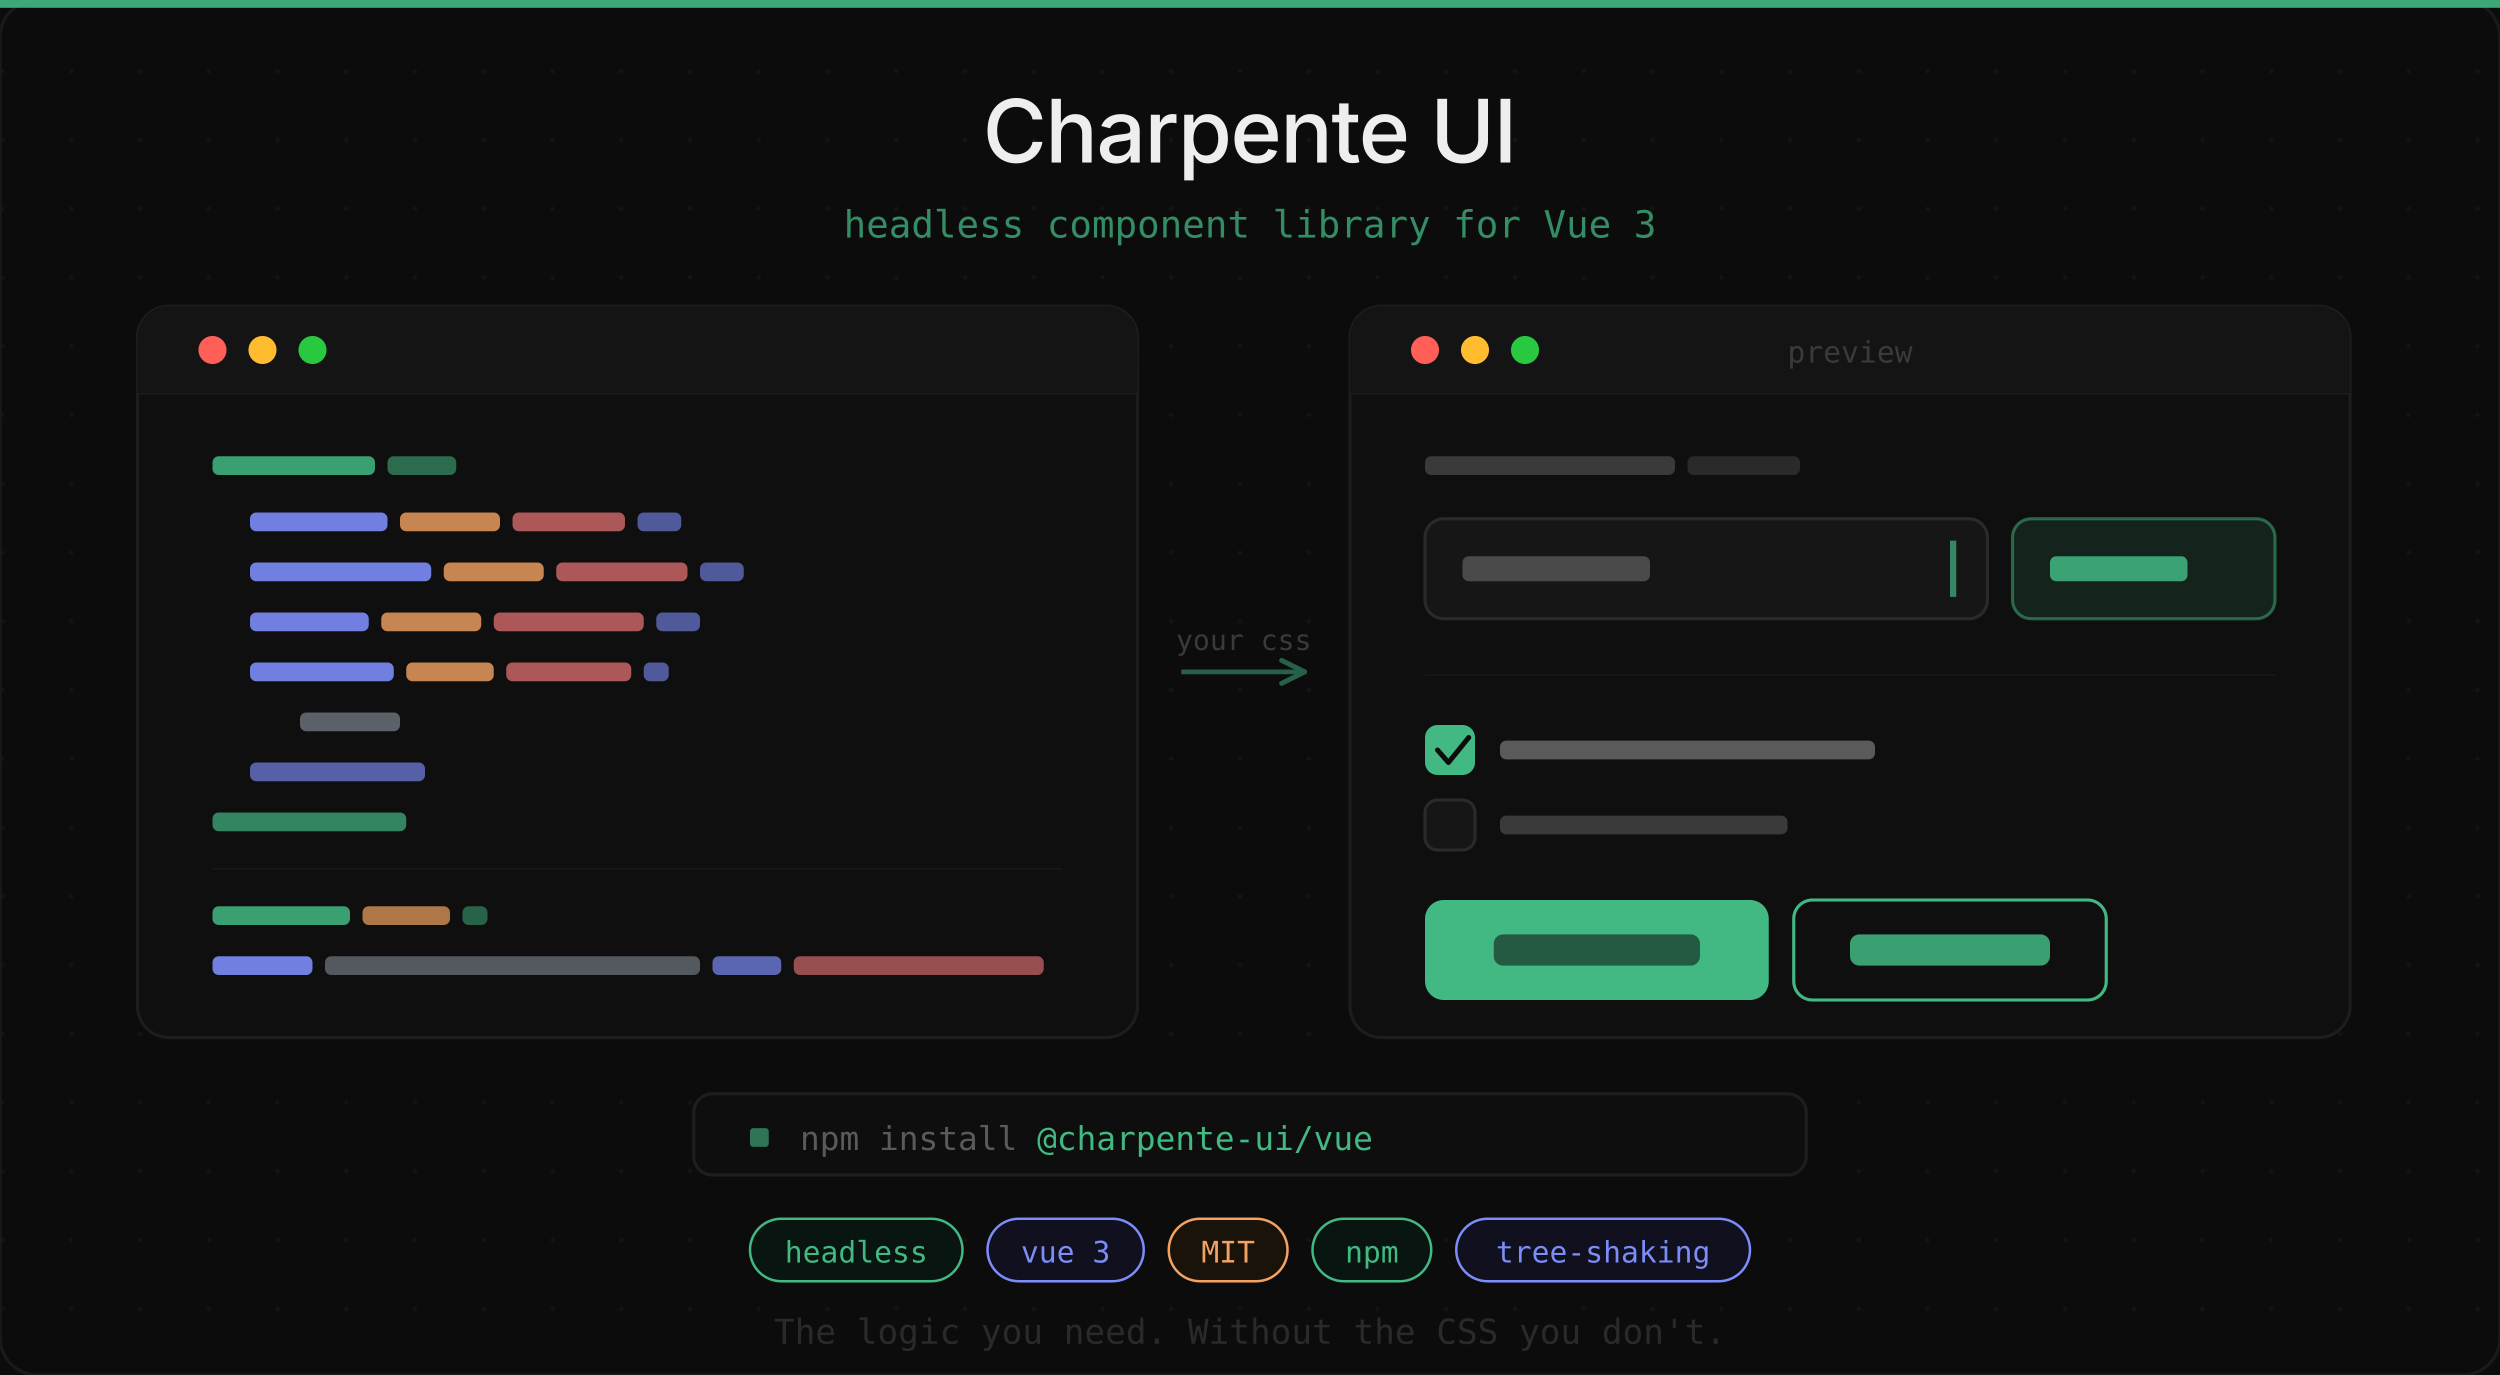
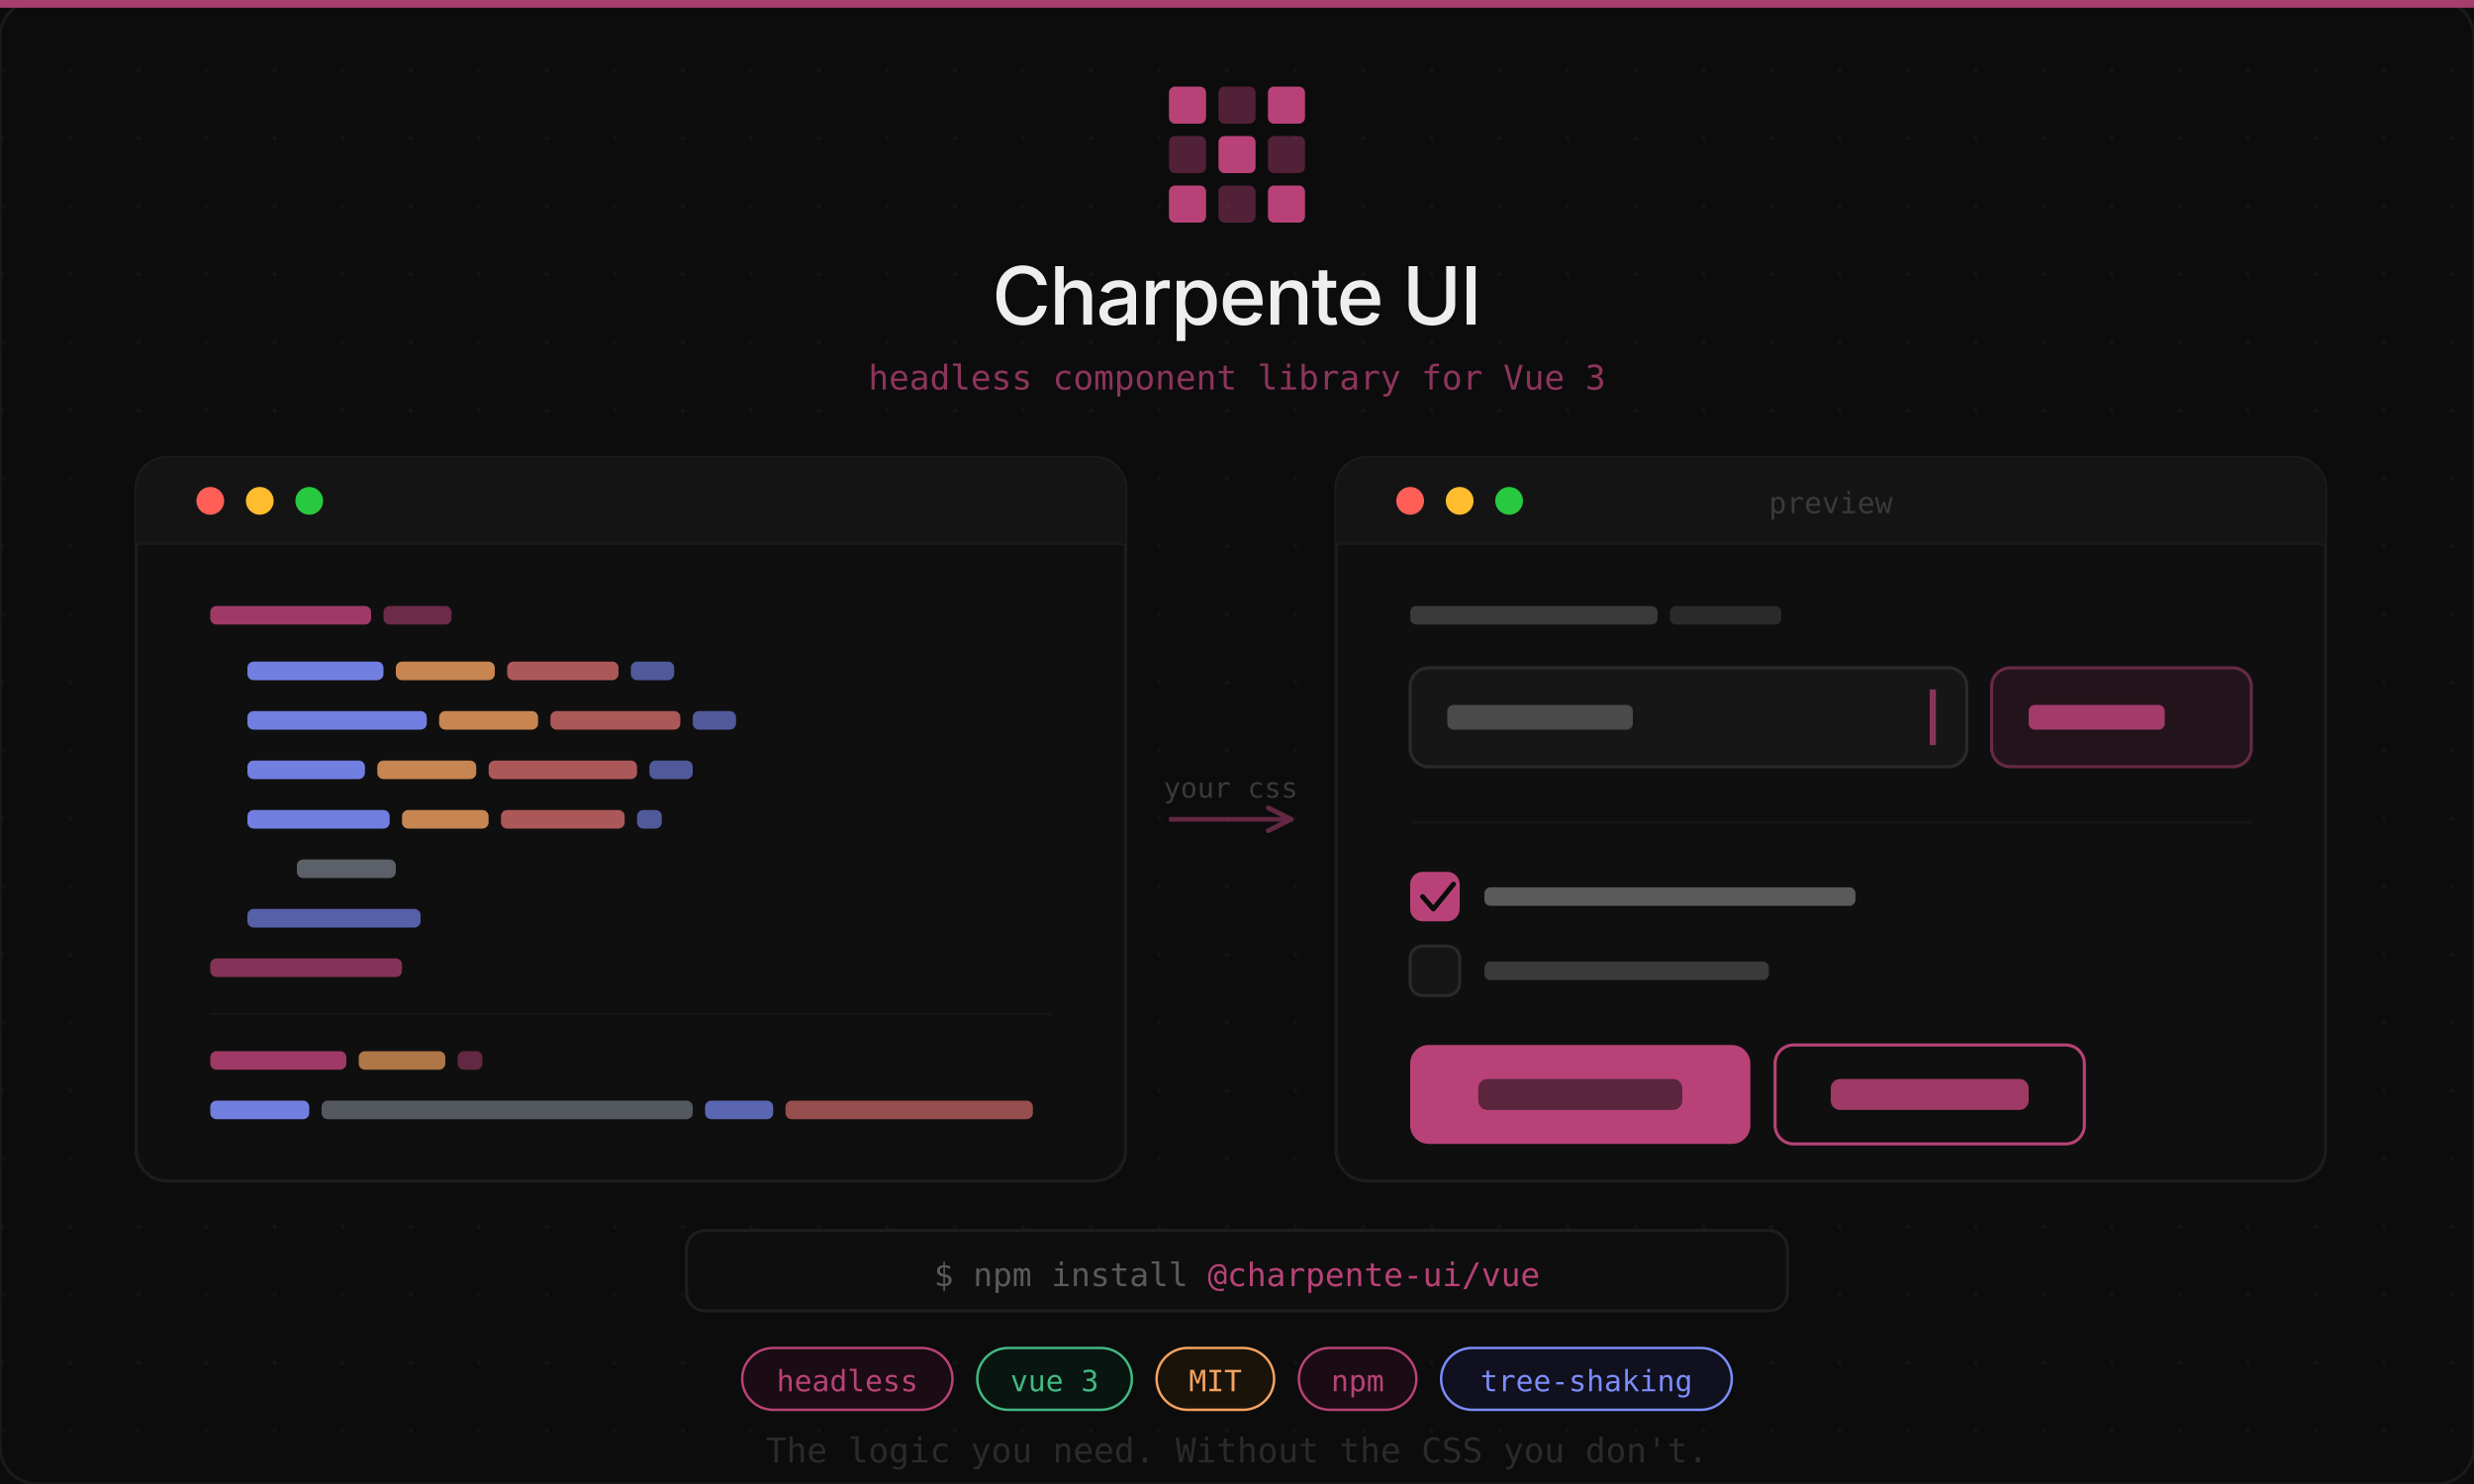
- <svg xmlns="http://www.w3.org/2000/svg" viewBox="0 0 800 440" width="100%" style="border-radius:12px;display:block">
+ <svg xmlns="http://www.w3.org/2000/svg" viewBox="0 0 800 480" width="100%" style="border-radius:12px;display:block">
  <defs>
    <pattern id="d" width="22" height="22" patternUnits="userSpaceOnUse">
      <circle cx="0.8" cy="0.8" r="0.7" fill="#fff" opacity="0.035" />
    </pattern>
    <marker id="ar" viewBox="0 0 10 10" refX="9" refY="5" markerWidth="7" markerHeight="7" orient="auto">
-       <path d="M1.5 1.5L8.5 5L1.5 8.5" fill="none" stroke="#42b883" stroke-width="1.5" stroke-linecap="round" stroke-linejoin="round" />
+       <path d="M1.5 1.5L8.5 5L1.5 8.5" fill="none" stroke="#b84277" stroke-width="1.5" stroke-linecap="round" stroke-linejoin="round" />
    </marker>
  </defs>
-   <rect width="800" height="440" fill="#0c0c0c" />
-   <rect width="800" height="440" fill="url(#d)" />
-   <rect width="800" height="440" rx="12" fill="none" stroke="#1a1a1a" />
-   <rect width="800" height="2.5" fill="#42b883" opacity="0.9" />
-   <text x="400" y="52" text-anchor="middle" font-family="-apple-system,BlinkMacSystemFont,'Segoe UI',system-ui,sans-serif" font-size="28" font-weight="500" fill="#eeeeee" letter-spacing="-0.5">Charpente UI
+   <rect width="800" height="480" fill="#0c0c0c" />
+   <rect width="800" height="480" fill="url(#d)" />
+   <rect width="800" height="480" rx="12" fill="none" stroke="#1a1a1a" />
+   <rect width="800" height="2.5" fill="#b84277" opacity="0.9" />
+   <g transform="translate(400, 50)">
+     <rect x="-22" y="-22" width="12" height="12" rx="2" fill="#b84277" />
+     <rect x="-6" y="-22" width="12" height="12" rx="2" fill="#b84277" opacity="0.4" />
+     <rect x="10" y="-22" width="12" height="12" rx="2" fill="#b84277" />
+     <rect x="-22" y="-6" width="12" height="12" rx="2" fill="#b84277" opacity="0.4" />
+     <rect x="-6" y="-6" width="12" height="12" rx="2" fill="#b84277" />
+     <rect x="10" y="-6" width="12" height="12" rx="2" fill="#b84277" opacity="0.4" />
+     <rect x="-22" y="10" width="12" height="12" rx="2" fill="#b84277" />
+     <rect x="-6" y="10" width="12" height="12" rx="2" fill="#b84277" opacity="0.4" />
+     <rect x="10" y="10" width="12" height="12" rx="2" fill="#b84277" />
+   </g>
+   <text x="400" y="105" text-anchor="middle" font-family="-apple-system,BlinkMacSystemFont,'Segoe UI',system-ui,sans-serif" font-size="26" font-weight="500" fill="#eeeeee" letter-spacing="-0.5">Charpente UI
    </text>
-   <text x="400" y="76" text-anchor="middle" font-family="ui-monospace,Menlo,monospace" font-size="12" fill="#42b883" opacity="0.75">headless component library for Vue 3
+   <text x="400" y="126" text-anchor="middle" font-family="ui-monospace,Menlo,monospace" font-size="11" fill="#b84277" opacity="0.75">headless component library for Vue 3
    </text>
-   <rect x="44" y="98" width="320" height="234" rx="10" fill="#0f0f0f" stroke="#1d1d1d" />
-   <rect x="44" y="98" width="320" height="28" rx="10" fill="#141414" />
-   <rect x="44" y="114" width="320" height="12" fill="#141414" />
-   <line x1="44" y1="126" x2="364" y2="126" stroke="#1c1c1c" stroke-width="0.5" />
-   <circle cx="68" cy="112" r="4.5" fill="#ff5f57" />
-   <circle cx="84" cy="112" r="4.5" fill="#febc2e" />
-   <circle cx="100" cy="112" r="4.5" fill="#28c840" />
-   <rect x="68" y="146" width="52" height="6" rx="2" fill="#42b883" opacity="0.85" />
-   <rect x="124" y="146" width="22" height="6" rx="2" fill="#42b883" opacity="0.55" />
-   <rect x="80" y="164" width="44" height="6" rx="2" fill="#7c8cf8" opacity="0.9" />
-   <rect x="128" y="164" width="32" height="6" rx="2" fill="#f4a261" opacity="0.8" />
-   <rect x="164" y="164" width="36" height="6" rx="2" fill="#e07070" opacity="0.75" />
-   <rect x="204" y="164" width="14" height="6" rx="2" fill="#7c8cf8" opacity="0.6" />
-   <rect x="80" y="180" width="58" height="6" rx="2" fill="#7c8cf8" opacity="0.9" />
-   <rect x="142" y="180" width="32" height="6" rx="2" fill="#f4a261" opacity="0.8" />
-   <rect x="178" y="180" width="42" height="6" rx="2" fill="#e07070" opacity="0.75" />
-   <rect x="224" y="180" width="14" height="6" rx="2" fill="#7c8cf8" opacity="0.6" />
-   <rect x="80" y="196" width="38" height="6" rx="2" fill="#7c8cf8" opacity="0.9" />
-   <rect x="122" y="196" width="32" height="6" rx="2" fill="#f4a261" opacity="0.8" />
-   <rect x="158" y="196" width="48" height="6" rx="2" fill="#e07070" opacity="0.75" />
-   <rect x="210" y="196" width="14" height="6" rx="2" fill="#7c8cf8" opacity="0.6" />
-   <rect x="80" y="212" width="46" height="6" rx="2" fill="#7c8cf8" opacity="0.9" />
-   <rect x="130" y="212" width="28" height="6" rx="2" fill="#f4a261" opacity="0.8" />
-   <rect x="162" y="212" width="40" height="6" rx="2" fill="#e07070" opacity="0.75" />
-   <rect x="206" y="212" width="8" height="6" rx="2" fill="#7c8cf8" opacity="0.6" />
-   <rect x="96" y="228" width="32" height="6" rx="2" fill="#9aa3b0" opacity="0.55" />
-   <rect x="80" y="244" width="56" height="6" rx="2" fill="#7c8cf8" opacity="0.65" />
-   <rect x="68" y="260" width="62" height="6" rx="2" fill="#42b883" opacity="0.7" />
-   <line x1="68" y1="278" x2="340" y2="278" stroke="#181818" stroke-width="0.5" />
-   <rect x="68" y="290" width="44" height="6" rx="2" fill="#42b883" opacity="0.85" />
-   <rect x="116" y="290" width="28" height="6" rx="2" fill="#f4a261" opacity="0.7" />
-   <rect x="148" y="290" width="8" height="6" rx="2" fill="#42b883" opacity="0.5" />
-   <rect x="68" y="306" width="32" height="6" rx="2" fill="#7c8cf8" opacity="0.9" />
-   <rect x="104" y="306" width="120" height="6" rx="2" fill="#9aa3b0" opacity="0.5" />
-   <rect x="228" y="306" width="22" height="6" rx="2" fill="#7c8cf8" opacity="0.7" />
-   <rect x="254" y="306" width="80" height="6" rx="2" fill="#e07070" opacity="0.65" />
-   <line x1="378" y1="215" x2="418" y2="215" stroke="#42b883" stroke-width="1.5" opacity="0.5" marker-end="url(#ar)" />
-   <text x="398" y="208" text-anchor="middle" font-family="ui-monospace,monospace" font-size="9" fill="#3a3a3a">your
+   <rect x="44" y="148" width="320" height="234" rx="10" fill="#0f0f0f" stroke="#1d1d1d" />
+   <rect x="44" y="148" width="320" height="28" rx="10" fill="#141414" />
+   <rect x="44" y="164" width="320" height="12" fill="#141414" />
+   <line x1="44" y1="176" x2="364" y2="176" stroke="#1c1c1c" stroke-width="0.5" />
+   <circle cx="68" cy="162" r="4.5" fill="#ff5f57" />
+   <circle cx="84" cy="162" r="4.5" fill="#febc2e" />
+   <circle cx="100" cy="162" r="4.5" fill="#28c840" />
+   <rect x="68" y="196" width="52" height="6" rx="2" fill="#b84277" opacity="0.85" />
+   <rect x="124" y="196" width="22" height="6" rx="2" fill="#b84277" opacity="0.55" />
+   <rect x="80" y="214" width="44" height="6" rx="2" fill="#7c8cf8" opacity="0.9" />
+   <rect x="128" y="214" width="32" height="6" rx="2" fill="#f4a261" opacity="0.8" />
+   <rect x="164" y="214" width="36" height="6" rx="2" fill="#e07070" opacity="0.75" />
+   <rect x="204" y="214" width="14" height="6" rx="2" fill="#7c8cf8" opacity="0.6" />
+   <rect x="80" y="230" width="58" height="6" rx="2" fill="#7c8cf8" opacity="0.9" />
+   <rect x="142" y="230" width="32" height="6" rx="2" fill="#f4a261" opacity="0.8" />
+   <rect x="178" y="230" width="42" height="6" rx="2" fill="#e07070" opacity="0.75" />
+   <rect x="224" y="230" width="14" height="6" rx="2" fill="#7c8cf8" opacity="0.6" />
+   <rect x="80" y="246" width="38" height="6" rx="2" fill="#7c8cf8" opacity="0.9" />
+   <rect x="122" y="246" width="32" height="6" rx="2" fill="#f4a261" opacity="0.8" />
+   <rect x="158" y="246" width="48" height="6" rx="2" fill="#e07070" opacity="0.75" />
+   <rect x="210" y="246" width="14" height="6" rx="2" fill="#7c8cf8" opacity="0.6" />
+   <rect x="80" y="262" width="46" height="6" rx="2" fill="#7c8cf8" opacity="0.9" />
+   <rect x="130" y="262" width="28" height="6" rx="2" fill="#f4a261" opacity="0.8" />
+   <rect x="162" y="262" width="40" height="6" rx="2" fill="#e07070" opacity="0.75" />
+   <rect x="206" y="262" width="8" height="6" rx="2" fill="#7c8cf8" opacity="0.6" />
+   <rect x="96" y="278" width="32" height="6" rx="2" fill="#9aa3b0" opacity="0.55" />
+   <rect x="80" y="294" width="56" height="6" rx="2" fill="#7c8cf8" opacity="0.65" />
+   <rect x="68" y="310" width="62" height="6" rx="2" fill="#b84277" opacity="0.7" />
+   <line x1="68" y1="328" x2="340" y2="328" stroke="#181818" stroke-width="0.5" />
+   <rect x="68" y="340" width="44" height="6" rx="2" fill="#b84277" opacity="0.85" />
+   <rect x="116" y="340" width="28" height="6" rx="2" fill="#f4a261" opacity="0.7" />
+   <rect x="148" y="340" width="8" height="6" rx="2" fill="#b84277" opacity="0.5" />
+   <rect x="68" y="356" width="32" height="6" rx="2" fill="#7c8cf8" opacity="0.9" />
+   <rect x="104" y="356" width="120" height="6" rx="2" fill="#9aa3b0" opacity="0.5" />
+   <rect x="228" y="356" width="22" height="6" rx="2" fill="#7c8cf8" opacity="0.7" />
+   <rect x="254" y="356" width="80" height="6" rx="2" fill="#e07070" opacity="0.65" />
+   <line x1="378" y1="265" x2="418" y2="265" stroke="#b84277" stroke-width="1.5" opacity="0.5" marker-end="url(#ar)" />
+   <text x="398" y="258" text-anchor="middle" font-family="ui-monospace,monospace" font-size="9" fill="#3a3a3a">your
        css
    </text>
-   <rect x="432" y="98" width="320" height="234" rx="10" fill="#0f0f0f" stroke="#1d1d1d" />
-   <rect x="432" y="98" width="320" height="28" rx="10" fill="#141414" />
-   <rect x="432" y="114" width="320" height="12" fill="#141414" />
-   <line x1="432" y1="126" x2="752" y2="126" stroke="#1c1c1c" stroke-width="0.5" />
-   <circle cx="456" cy="112" r="4.5" fill="#ff5f57" />
-   <circle cx="472" cy="112" r="4.5" fill="#febc2e" />
-   <circle cx="488" cy="112" r="4.5" fill="#28c840" />
-   <text x="592" y="116" text-anchor="middle" font-family="ui-monospace,monospace" font-size="9.5" fill="#3a3a3a">
+   <rect x="432" y="148" width="320" height="234" rx="10" fill="#0f0f0f" stroke="#1d1d1d" />
+   <rect x="432" y="148" width="320" height="28" rx="10" fill="#141414" />
+   <rect x="432" y="164" width="320" height="12" fill="#141414" />
+   <line x1="432" y1="176" x2="752" y2="176" stroke="#1c1c1c" stroke-width="0.5" />
+   <circle cx="456" cy="162" r="4.5" fill="#ff5f57" />
+   <circle cx="472" cy="162" r="4.5" fill="#febc2e" />
+   <circle cx="488" cy="162" r="4.5" fill="#28c840" />
+   <text x="592" y="166" text-anchor="middle" font-family="ui-monospace,monospace" font-size="9.5" fill="#3a3a3a">
        preview
    </text>
-   <rect x="456" y="146" width="80" height="6" rx="2" fill="#3a3a3a" />
-   <rect x="540" y="146" width="36" height="6" rx="2" fill="#2a2a2a" />
-   <rect x="456" y="166" width="180" height="32" rx="6" fill="#161616" stroke="#2a2a2a" />
-   <rect x="468" y="178" width="60" height="8" rx="2" fill="#4a4a4a" />
-   <rect x="624" y="173" width="2" height="18" fill="#42b883" opacity="0.7" />
-   <rect x="644" y="166" width="84" height="32" rx="6" fill="#42b883" fill-opacity="0.12" stroke="#42b883" stroke-opacity="0.5" />
-   <rect x="656" y="178" width="44" height="8" rx="2" fill="#42b883" opacity="0.85" />
-   <line x1="456" y1="216" x2="728" y2="216" stroke="#181818" stroke-width="0.5" />
-   <rect x="456" y="232" width="16" height="16" rx="4" fill="#42b883" />
-   <path d="M460 240 L463.5 244 L470 236" fill="none" stroke="#0c0c0c" stroke-width="1.6" stroke-linecap="round" stroke-linejoin="round" />
-   <rect x="480" y="237" width="120" height="6" rx="2" fill="#5a5a5a" />
-   <rect x="456" y="256" width="16" height="16" rx="4" fill="#161616" stroke="#2a2a2a" />
-   <rect x="480" y="261" width="92" height="6" rx="2" fill="#3a3a3a" />
-   <rect x="456" y="288" width="110" height="32" rx="6" fill="#42b883" />
-   <rect x="478" y="299" width="66" height="10" rx="3" fill="#0c0c0c" opacity="0.55" />
-   <rect x="574" y="288" width="100" height="32" rx="6" fill="none" stroke="#42b883" stroke-width="1" />
-   <rect x="592" y="299" width="64" height="10" rx="3" fill="#42b883" opacity="0.85" />
-   <rect x="222" y="350" width="356" height="26" rx="6" fill="#0e0e0e" stroke="#1e1e1e" />
-   <rect x="240" y="361" width="6" height="6" rx="1" fill="#42b883" opacity="0.6" />
-   <text x="256" y="368" font-family="ui-monospace,monospace" font-size="10.5">
-     <tspan fill="#5a5a5a">npm install</tspan>
-     <tspan fill="#42b883">@charpente-ui/vue</tspan>
+   <rect x="456" y="196" width="80" height="6" rx="2" fill="#3a3a3a" />
+   <rect x="540" y="196" width="36" height="6" rx="2" fill="#2a2a2a" />
+   <rect x="456" y="216" width="180" height="32" rx="6" fill="#161616" stroke="#2a2a2a" />
+   <rect x="468" y="228" width="60" height="8" rx="2" fill="#4a4a4a" />
+   <rect x="624" y="223" width="2" height="18" fill="#b84277" opacity="0.7" />
+   <rect x="644" y="216" width="84" height="32" rx="6" fill="#b84277" fill-opacity="0.12" stroke="#b84277" stroke-opacity="0.5" />
+   <rect x="656" y="228" width="44" height="8" rx="2" fill="#b84277" opacity="0.85" />
+   <line x1="456" y1="266" x2="728" y2="266" stroke="#181818" stroke-width="0.5" />
+   <rect x="456" y="282" width="16" height="16" rx="4" fill="#b84277" />
+   <path d="M460 290 L463.5 294 L470 286" fill="none" stroke="#0c0c0c" stroke-width="1.6" stroke-linecap="round" stroke-linejoin="round" />
+   <rect x="480" y="287" width="120" height="6" rx="2" fill="#5a5a5a" />
+   <rect x="456" y="306" width="16" height="16" rx="4" fill="#161616" stroke="#2a2a2a" />
+   <rect x="480" y="311" width="92" height="6" rx="2" fill="#3a3a3a" />
+   <rect x="456" y="338" width="110" height="32" rx="6" fill="#b84277" />
+   <rect x="478" y="349" width="66" height="10" rx="3" fill="#0c0c0c" opacity="0.55" />
+   <rect x="574" y="338" width="100" height="32" rx="6" fill="none" stroke="#b84277" stroke-width="1" />
+   <rect x="592" y="349" width="64" height="10" rx="3" fill="#b84277" opacity="0.85" />
+   <rect x="222" y="398" width="356" height="26" rx="6" fill="#0e0e0e" stroke="#1e1e1e" />
+   <text x="400" y="416" text-anchor="middle" font-family="ui-monospace,Menlo,monospace" font-size="10.5">
+     <tspan fill="#5a5a5a">$ npm install</tspan>
+     <tspan fill="#b84277">@charpente-ui/vue</tspan>
  </text>
-   <rect x="240" y="390" width="68" height="20" rx="10" fill="#091510" stroke="#42b883" stroke-width="0.8" />
-   <text x="274" y="404" text-anchor="middle" font-family="ui-monospace,monospace" font-size="9.5" fill="#42b883">
+   <rect x="240" y="436" width="68" height="20" rx="10" fill="#1a0c12" stroke="#b84277" stroke-width="0.8" />
+   <text x="274" y="450" text-anchor="middle" font-family="ui-monospace,monospace" font-size="9.5" fill="#b84277">
        headless
    </text>
-   <rect x="316" y="390" width="50" height="20" rx="10" fill="#10101e" stroke="#7c8cf8" stroke-width="0.8" />
-   <text x="341" y="404" text-anchor="middle" font-family="ui-monospace,monospace" font-size="9.5" fill="#7c8cf8">vue
+   <rect x="316" y="436" width="50" height="20" rx="10" fill="#091510" stroke="#42b883" stroke-width="0.8" />
+   <text x="341" y="450" text-anchor="middle" font-family="ui-monospace,monospace" font-size="9.5" fill="#42b883">vue
        3
    </text>
-   <rect x="374" y="390" width="38" height="20" rx="10" fill="#1a130a" stroke="#f4a261" stroke-width="0.8" />
-   <text x="393" y="404" text-anchor="middle" font-family="ui-monospace,monospace" font-size="9.5" fill="#f4a261">MIT
+   <rect x="374" y="436" width="38" height="20" rx="10" fill="#1a130a" stroke="#f4a261" stroke-width="0.8" />
+   <text x="393" y="450" text-anchor="middle" font-family="ui-monospace,monospace" font-size="9.5" fill="#f4a261">MIT
    </text>
-   <rect x="420" y="390" width="38" height="20" rx="10" fill="#091510" stroke="#42b883" stroke-width="0.8" />
-   <text x="439" y="404" text-anchor="middle" font-family="ui-monospace,monospace" font-size="9.5" fill="#42b883">npm
+   <rect x="420" y="436" width="38" height="20" rx="10" fill="#1a0c12" stroke="#b84277" stroke-width="0.8" />
+   <text x="439" y="450" text-anchor="middle" font-family="ui-monospace,monospace" font-size="9.5" fill="#b84277">npm
    </text>
-   <rect x="466" y="390" width="94" height="20" rx="10" fill="#10101e" stroke="#7c8cf8" stroke-width="0.8" />
-   <text x="513" y="404" text-anchor="middle" font-family="ui-monospace,monospace" font-size="9.5" fill="#7c8cf8">
+   <rect x="466" y="436" width="94" height="20" rx="10" fill="#10101e" stroke="#7c8cf8" stroke-width="0.8" />
+   <text x="513" y="450" text-anchor="middle" font-family="ui-monospace,monospace" font-size="9.5" fill="#7c8cf8">
        tree-shaking
    </text>
-   <text x="400" y="430" text-anchor="middle" font-family="ui-monospace,monospace" font-size="11" fill="#2a2a2a">The
+   <text x="400" y="473" text-anchor="middle" font-family="ui-monospace,monospace" font-size="11" fill="#2a2a2a">The
        logic you need. Without the CSS you don't.
    </text>
</svg>
